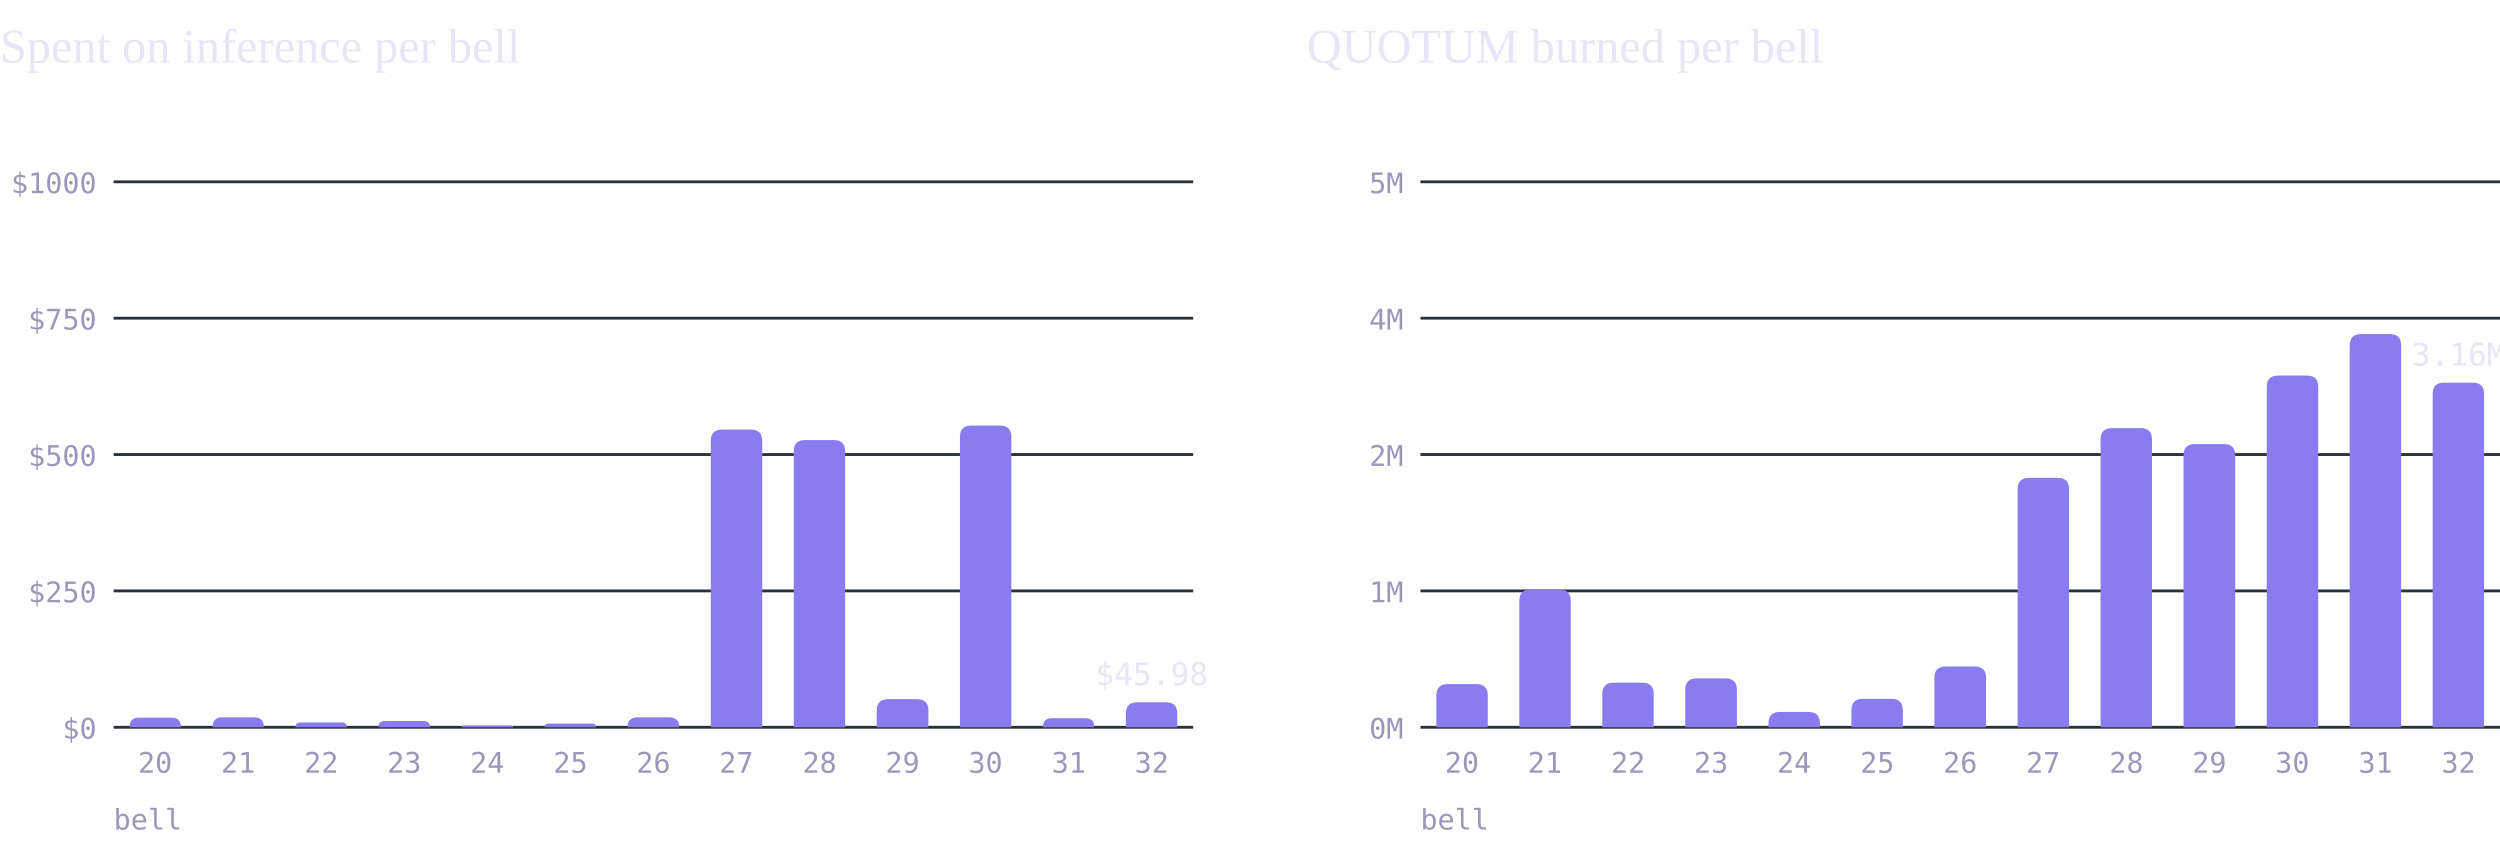
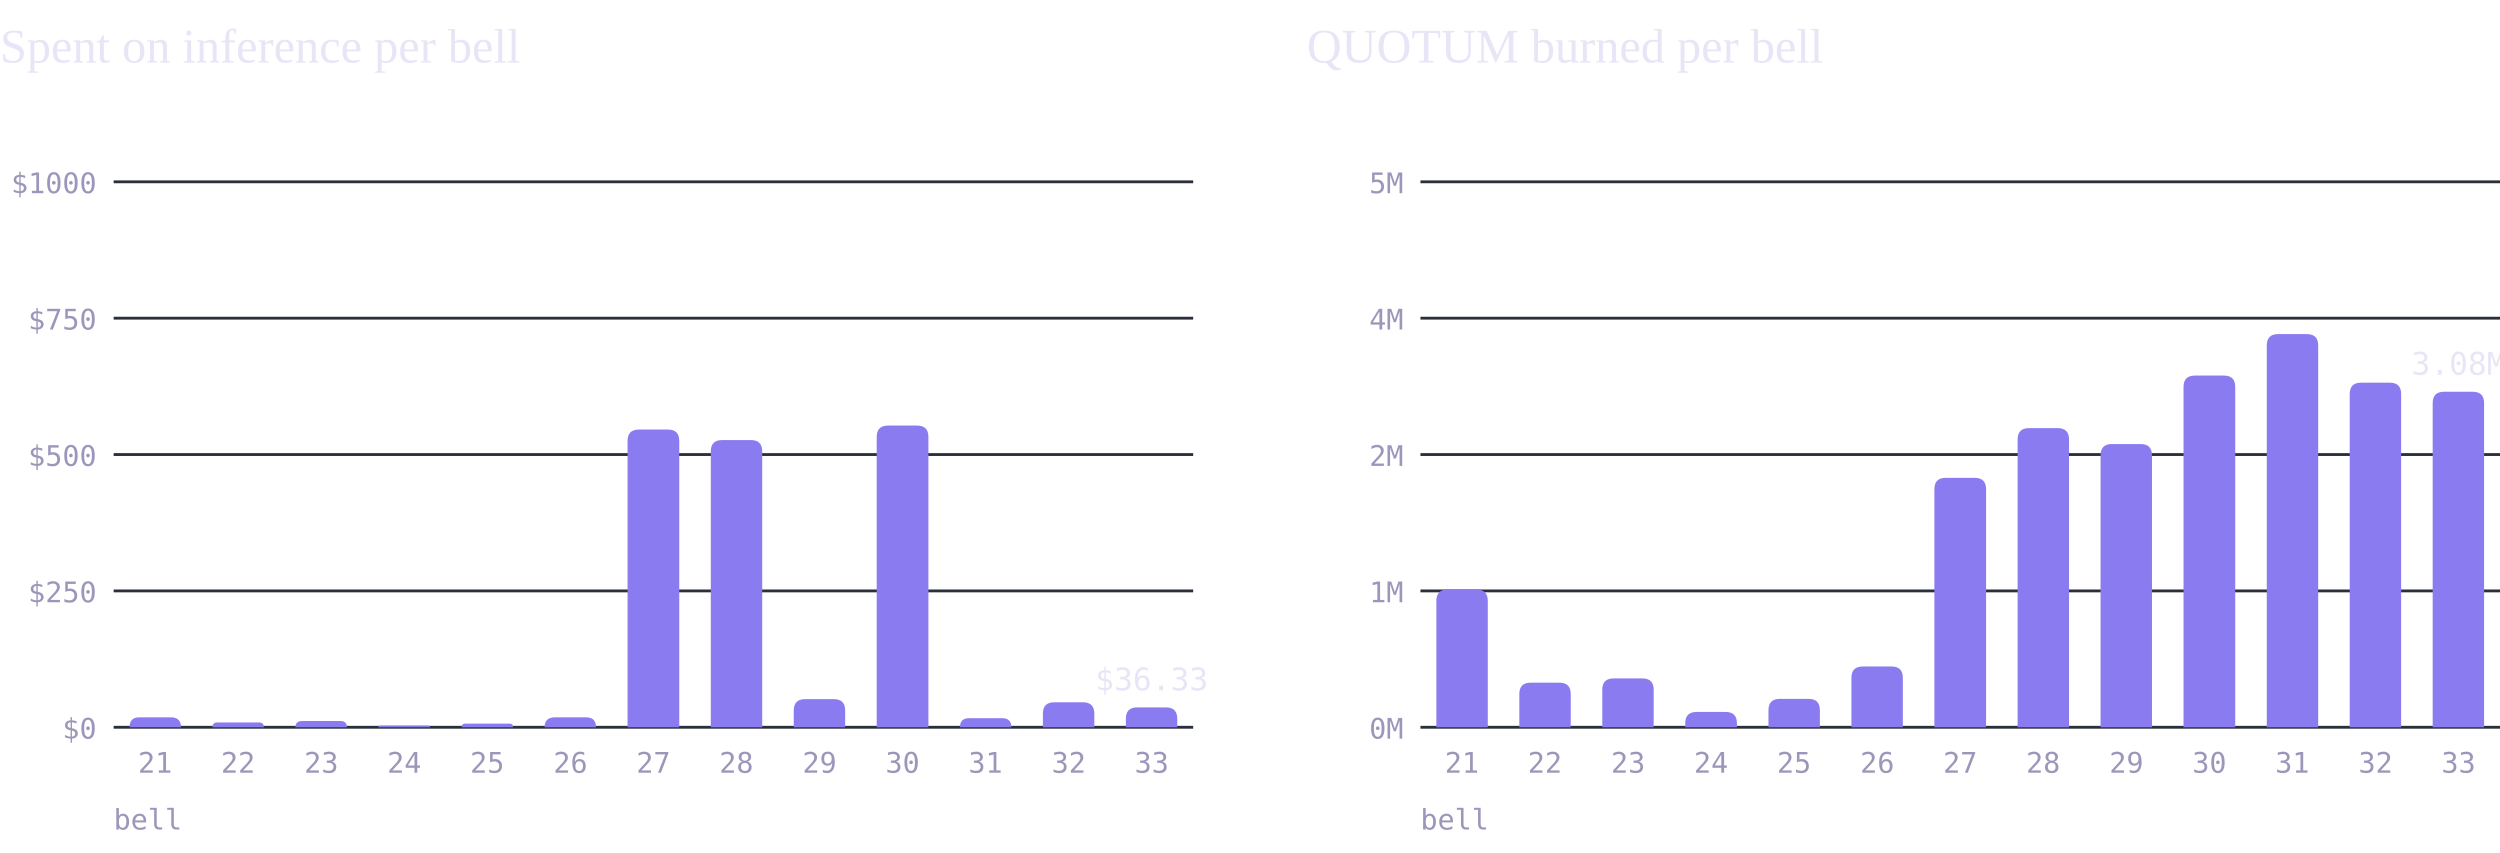
- <svg xmlns="http://www.w3.org/2000/svg" viewBox="0 0 880 300" width="880" height="300" role="img" aria-label="quotum bells 1 to 32: inference spent and QUOTUM burned per bell">
+ <svg xmlns="http://www.w3.org/2000/svg" viewBox="0 0 880 300" width="880" height="300" role="img" aria-label="quotum bells 1 to 33: inference spent and QUOTUM burned per bell">
  <text x="0" y="22" font-family="Georgia,'Times New Roman',serif" font-size="17" fill="#e8e5f7">Spent on inference per bell</text>
  <line x1="40" x2="420" y1="256.0" y2="256.0" stroke="#2a2f3a" stroke-width="1" />
  <text x="34" y="260.0" text-anchor="end" font-family="ui-monospace,SFMono-Regular,Menlo,monospace" font-size="10" fill="#9c97ba">$0</text>
  <line x1="40" x2="420" y1="208.0" y2="208.0" stroke="#2a2f3a" stroke-width="1" />
  <text x="34" y="212.0" text-anchor="end" font-family="ui-monospace,SFMono-Regular,Menlo,monospace" font-size="10" fill="#9c97ba">$250</text>
  <line x1="40" x2="420" y1="160.0" y2="160.0" stroke="#2a2f3a" stroke-width="1" />
  <text x="34" y="164.0" text-anchor="end" font-family="ui-monospace,SFMono-Regular,Menlo,monospace" font-size="10" fill="#9c97ba">$500</text>
  <line x1="40" x2="420" y1="112.0" y2="112.0" stroke="#2a2f3a" stroke-width="1" />
  <text x="34" y="116.0" text-anchor="end" font-family="ui-monospace,SFMono-Regular,Menlo,monospace" font-size="10" fill="#9c97ba">$750</text>
  <line x1="40" x2="420" y1="64.0" y2="64.0" stroke="#2a2f3a" stroke-width="1" />
  <text x="34" y="68.0" text-anchor="end" font-family="ui-monospace,SFMono-Regular,Menlo,monospace" font-size="10" fill="#9c97ba">$1000</text>
-   <path d="M45.6,256.0 V256.0 Q45.6,252.6 48.9,252.6 H60.3 Q63.7,252.6 63.7,256.0 V256.0 Z" fill="#8a7cf0" />
-   <text x="54.6" y="272" text-anchor="middle" font-family="ui-monospace,SFMono-Regular,Menlo,monospace" font-size="10" fill="#9c97ba">20</text>
-   <path d="M74.8,256.0 V256.0 Q74.8,252.5 78.3,252.5 H89.4 Q92.9,252.5 92.9,256.0 V256.0 Z" fill="#8a7cf0" />
-   <text x="83.8" y="272" text-anchor="middle" font-family="ui-monospace,SFMono-Regular,Menlo,monospace" font-size="10" fill="#9c97ba">21</text>
-   <path d="M104.0,256.0 V256.0 Q104.0,254.3 105.8,254.3 H120.4 Q122.1,254.3 122.1,256.0 V256.0 Z" fill="#8a7cf0" />
-   <text x="113.1" y="272" text-anchor="middle" font-family="ui-monospace,SFMono-Regular,Menlo,monospace" font-size="10" fill="#9c97ba">22</text>
-   <path d="M133.2,256.0 V256.0 Q133.2,253.8 135.5,253.8 H149.1 Q151.4,253.8 151.4,256.0 V256.0 Z" fill="#8a7cf0" />
-   <text x="142.3" y="272" text-anchor="middle" font-family="ui-monospace,SFMono-Regular,Menlo,monospace" font-size="10" fill="#9c97ba">23</text>
-   <path d="M162.5,256.0 V256.0 Q162.5,255.4 163.1,255.4 H180.0 Q180.6,255.4 180.6,256.0 V256.0 Z" fill="#8a7cf0" />
-   <text x="171.5" y="272" text-anchor="middle" font-family="ui-monospace,SFMono-Regular,Menlo,monospace" font-size="10" fill="#9c97ba">24</text>
-   <path d="M191.7,256.0 V256.0 Q191.7,254.7 193.0,254.7 H208.5 Q209.8,254.7 209.8,256.0 V256.0 Z" fill="#8a7cf0" />
-   <text x="200.8" y="272" text-anchor="middle" font-family="ui-monospace,SFMono-Regular,Menlo,monospace" font-size="10" fill="#9c97ba">25</text>
-   <path d="M220.9,256.0 V256.0 Q220.9,252.5 224.5,252.5 H235.5 Q239.1,252.5 239.1,256.0 V256.0 Z" fill="#8a7cf0" />
-   <text x="230.0" y="272" text-anchor="middle" font-family="ui-monospace,SFMono-Regular,Menlo,monospace" font-size="10" fill="#9c97ba">26</text>
-   <path d="M250.2,256.0 V155.2 Q250.2,151.2 254.2,151.2 H264.3 Q268.3,151.2 268.3,155.2 V256.0 Z" fill="#8a7cf0" />
-   <text x="259.2" y="272" text-anchor="middle" font-family="ui-monospace,SFMono-Regular,Menlo,monospace" font-size="10" fill="#9c97ba">27</text>
-   <path d="M279.4,256.0 V158.9 Q279.4,154.9 283.4,154.9 H293.5 Q297.5,154.9 297.5,158.9 V256.0 Z" fill="#8a7cf0" />
-   <text x="288.5" y="272" text-anchor="middle" font-family="ui-monospace,SFMono-Regular,Menlo,monospace" font-size="10" fill="#9c97ba">28</text>
-   <path d="M308.6,256.0 V250.1 Q308.6,246.1 312.6,246.1 H322.8 Q326.8,246.1 326.8,250.1 V256.0 Z" fill="#8a7cf0" />
-   <text x="317.7" y="272" text-anchor="middle" font-family="ui-monospace,SFMono-Regular,Menlo,monospace" font-size="10" fill="#9c97ba">29</text>
-   <path d="M337.9,256.0 V153.8 Q337.9,149.8 341.9,149.8 H352.0 Q356.0,149.8 356.0,153.8 V256.0 Z" fill="#8a7cf0" />
-   <text x="346.9" y="272" text-anchor="middle" font-family="ui-monospace,SFMono-Regular,Menlo,monospace" font-size="10" fill="#9c97ba">30</text>
-   <path d="M367.1,256.0 V256.0 Q367.1,252.8 370.3,252.8 H382.0 Q385.2,252.8 385.2,256.0 V256.0 Z" fill="#8a7cf0" />
-   <text x="376.2" y="272" text-anchor="middle" font-family="ui-monospace,SFMono-Regular,Menlo,monospace" font-size="10" fill="#9c97ba">31</text>
-   <path d="M396.3,256.0 V251.2 Q396.3,247.2 400.3,247.2 H410.4 Q414.4,247.2 414.4,251.2 V256.0 Z" fill="#8a7cf0" />
-   <text x="405.4" y="272" text-anchor="middle" font-family="ui-monospace,SFMono-Regular,Menlo,monospace" font-size="10" fill="#9c97ba">32</text>
-   <text x="405.4" y="241.2" text-anchor="middle" font-family="ui-monospace,SFMono-Regular,Menlo,monospace" font-size="11" fill="#e8e5f7">$45.98</text>
+   <path d="M45.6,256.0 V256.0 Q45.6,252.5 49.0,252.5 H60.2 Q63.7,252.5 63.7,256.0 V256.0 Z" fill="#8a7cf0" />
+   <text x="54.6" y="272" text-anchor="middle" font-family="ui-monospace,SFMono-Regular,Menlo,monospace" font-size="10" fill="#9c97ba">21</text>
+   <path d="M74.8,256.0 V256.0 Q74.8,254.3 76.5,254.3 H91.2 Q92.9,254.3 92.9,256.0 V256.0 Z" fill="#8a7cf0" />
+   <text x="83.8" y="272" text-anchor="middle" font-family="ui-monospace,SFMono-Regular,Menlo,monospace" font-size="10" fill="#9c97ba">22</text>
+   <path d="M104.0,256.0 V256.0 Q104.0,253.8 106.3,253.8 H119.9 Q122.1,253.8 122.1,256.0 V256.0 Z" fill="#8a7cf0" />
+   <text x="113.1" y="272" text-anchor="middle" font-family="ui-monospace,SFMono-Regular,Menlo,monospace" font-size="10" fill="#9c97ba">23</text>
+   <path d="M133.2,256.0 V256.0 Q133.2,255.4 133.9,255.4 H150.7 Q151.4,255.4 151.4,256.0 V256.0 Z" fill="#8a7cf0" />
+   <text x="142.3" y="272" text-anchor="middle" font-family="ui-monospace,SFMono-Regular,Menlo,monospace" font-size="10" fill="#9c97ba">24</text>
+   <path d="M162.5,256.0 V256.0 Q162.5,254.7 163.8,254.7 H179.3 Q180.6,254.7 180.6,256.0 V256.0 Z" fill="#8a7cf0" />
+   <text x="171.5" y="272" text-anchor="middle" font-family="ui-monospace,SFMono-Regular,Menlo,monospace" font-size="10" fill="#9c97ba">25</text>
+   <path d="M191.7,256.0 V256.0 Q191.7,252.5 195.3,252.5 H206.3 Q209.8,252.5 209.8,256.0 V256.0 Z" fill="#8a7cf0" />
+   <text x="200.8" y="272" text-anchor="middle" font-family="ui-monospace,SFMono-Regular,Menlo,monospace" font-size="10" fill="#9c97ba">26</text>
+   <path d="M220.9,256.0 V155.2 Q220.9,151.2 224.9,151.2 H235.1 Q239.1,151.2 239.1,155.2 V256.0 Z" fill="#8a7cf0" />
+   <text x="230.0" y="272" text-anchor="middle" font-family="ui-monospace,SFMono-Regular,Menlo,monospace" font-size="10" fill="#9c97ba">27</text>
+   <path d="M250.2,256.0 V158.9 Q250.2,154.9 254.2,154.9 H264.3 Q268.3,154.9 268.3,158.9 V256.0 Z" fill="#8a7cf0" />
+   <text x="259.2" y="272" text-anchor="middle" font-family="ui-monospace,SFMono-Regular,Menlo,monospace" font-size="10" fill="#9c97ba">28</text>
+   <path d="M279.4,256.0 V250.1 Q279.4,246.1 283.4,246.1 H293.5 Q297.5,246.1 297.5,250.1 V256.0 Z" fill="#8a7cf0" />
+   <text x="288.5" y="272" text-anchor="middle" font-family="ui-monospace,SFMono-Regular,Menlo,monospace" font-size="10" fill="#9c97ba">29</text>
+   <path d="M308.6,256.0 V153.8 Q308.6,149.8 312.6,149.8 H322.8 Q326.8,149.8 326.8,153.8 V256.0 Z" fill="#8a7cf0" />
+   <text x="317.7" y="272" text-anchor="middle" font-family="ui-monospace,SFMono-Regular,Menlo,monospace" font-size="10" fill="#9c97ba">30</text>
+   <path d="M337.9,256.0 V256.0 Q337.9,252.8 341.1,252.8 H352.8 Q356.0,252.8 356.0,256.0 V256.0 Z" fill="#8a7cf0" />
+   <text x="346.9" y="272" text-anchor="middle" font-family="ui-monospace,SFMono-Regular,Menlo,monospace" font-size="10" fill="#9c97ba">31</text>
+   <path d="M367.1,256.0 V251.2 Q367.1,247.2 371.1,247.2 H381.2 Q385.2,247.2 385.2,251.2 V256.0 Z" fill="#8a7cf0" />
+   <text x="376.2" y="272" text-anchor="middle" font-family="ui-monospace,SFMono-Regular,Menlo,monospace" font-size="10" fill="#9c97ba">32</text>
+   <path d="M396.3,256.0 V253.0 Q396.3,249.0 400.3,249.0 H410.4 Q414.4,249.0 414.4,253.0 V256.0 Z" fill="#8a7cf0" />
+   <text x="405.4" y="272" text-anchor="middle" font-family="ui-monospace,SFMono-Regular,Menlo,monospace" font-size="10" fill="#9c97ba">33</text>
+   <text x="405.4" y="243.0" text-anchor="middle" font-family="ui-monospace,SFMono-Regular,Menlo,monospace" font-size="11" fill="#e8e5f7">$36.33</text>
  <text x="40" y="292" font-family="ui-monospace,SFMono-Regular,Menlo,monospace" font-size="10" fill="#9c97ba">bell</text>
  <text x="460" y="22" font-family="Georgia,'Times New Roman',serif" font-size="17" fill="#e8e5f7">QUOTUM burned per bell</text>
  <line x1="500" x2="880" y1="256.0" y2="256.0" stroke="#2a2f3a" stroke-width="1" />
  <text x="494" y="260.0" text-anchor="end" font-family="ui-monospace,SFMono-Regular,Menlo,monospace" font-size="10" fill="#9c97ba">0M</text>
  <line x1="500" x2="880" y1="208.0" y2="208.0" stroke="#2a2f3a" stroke-width="1" />
  <text x="494" y="212.0" text-anchor="end" font-family="ui-monospace,SFMono-Regular,Menlo,monospace" font-size="10" fill="#9c97ba">1M</text>
  <line x1="500" x2="880" y1="160.0" y2="160.0" stroke="#2a2f3a" stroke-width="1" />
  <text x="494" y="164.0" text-anchor="end" font-family="ui-monospace,SFMono-Regular,Menlo,monospace" font-size="10" fill="#9c97ba">2M</text>
  <line x1="500" x2="880" y1="112.0" y2="112.0" stroke="#2a2f3a" stroke-width="1" />
  <text x="494" y="116.0" text-anchor="end" font-family="ui-monospace,SFMono-Regular,Menlo,monospace" font-size="10" fill="#9c97ba">4M</text>
  <line x1="500" x2="880" y1="64.0" y2="64.0" stroke="#2a2f3a" stroke-width="1" />
  <text x="494" y="68.0" text-anchor="end" font-family="ui-monospace,SFMono-Regular,Menlo,monospace" font-size="10" fill="#9c97ba">5M</text>
-   <path d="M505.6,256.0 V244.8 Q505.6,240.8 509.6,240.8 H519.7 Q523.7,240.8 523.7,244.8 V256.0 Z" fill="#8a7cf0" />
-   <text x="514.6" y="272" text-anchor="middle" font-family="ui-monospace,SFMono-Regular,Menlo,monospace" font-size="10" fill="#9c97ba">20</text>
-   <path d="M534.8,256.0 V211.5 Q534.8,207.5 538.8,207.5 H548.9 Q552.9,207.5 552.9,211.5 V256.0 Z" fill="#8a7cf0" />
-   <text x="543.8" y="272" text-anchor="middle" font-family="ui-monospace,SFMono-Regular,Menlo,monospace" font-size="10" fill="#9c97ba">21</text>
-   <path d="M564.0,256.0 V244.3 Q564.0,240.3 568.0,240.3 H578.1 Q582.1,240.3 582.1,244.3 V256.0 Z" fill="#8a7cf0" />
-   <text x="573.1" y="272" text-anchor="middle" font-family="ui-monospace,SFMono-Regular,Menlo,monospace" font-size="10" fill="#9c97ba">22</text>
-   <path d="M593.2,256.0 V242.8 Q593.2,238.8 597.2,238.8 H607.4 Q611.4,238.8 611.4,242.8 V256.0 Z" fill="#8a7cf0" />
-   <text x="602.3" y="272" text-anchor="middle" font-family="ui-monospace,SFMono-Regular,Menlo,monospace" font-size="10" fill="#9c97ba">23</text>
-   <path d="M622.5,256.0 V254.6 Q622.5,250.6 626.5,250.6 H636.6 Q640.6,250.6 640.6,254.6 V256.0 Z" fill="#8a7cf0" />
-   <text x="631.5" y="272" text-anchor="middle" font-family="ui-monospace,SFMono-Regular,Menlo,monospace" font-size="10" fill="#9c97ba">24</text>
-   <path d="M651.7,256.0 V250.0 Q651.7,246.0 655.7,246.0 H665.8 Q669.8,246.0 669.8,250.0 V256.0 Z" fill="#8a7cf0" />
-   <text x="660.8" y="272" text-anchor="middle" font-family="ui-monospace,SFMono-Regular,Menlo,monospace" font-size="10" fill="#9c97ba">25</text>
-   <path d="M680.9,256.0 V238.6 Q680.9,234.6 684.9,234.6 H695.1 Q699.1,234.6 699.1,238.6 V256.0 Z" fill="#8a7cf0" />
-   <text x="690.0" y="272" text-anchor="middle" font-family="ui-monospace,SFMono-Regular,Menlo,monospace" font-size="10" fill="#9c97ba">26</text>
-   <path d="M710.2,256.0 V172.2 Q710.2,168.2 714.2,168.2 H724.3 Q728.3,168.2 728.3,172.2 V256.0 Z" fill="#8a7cf0" />
-   <text x="719.2" y="272" text-anchor="middle" font-family="ui-monospace,SFMono-Regular,Menlo,monospace" font-size="10" fill="#9c97ba">27</text>
-   <path d="M739.4,256.0 V154.7 Q739.4,150.7 743.4,150.7 H753.5 Q757.5,150.7 757.5,154.7 V256.0 Z" fill="#8a7cf0" />
-   <text x="748.5" y="272" text-anchor="middle" font-family="ui-monospace,SFMono-Regular,Menlo,monospace" font-size="10" fill="#9c97ba">28</text>
-   <path d="M768.6,256.0 V160.3 Q768.6,156.3 772.6,156.3 H782.8 Q786.8,156.3 786.8,160.3 V256.0 Z" fill="#8a7cf0" />
-   <text x="777.7" y="272" text-anchor="middle" font-family="ui-monospace,SFMono-Regular,Menlo,monospace" font-size="10" fill="#9c97ba">29</text>
-   <path d="M797.9,256.0 V136.2 Q797.9,132.2 801.9,132.2 H812.0 Q816.0,132.2 816.0,136.2 V256.0 Z" fill="#8a7cf0" />
-   <text x="806.9" y="272" text-anchor="middle" font-family="ui-monospace,SFMono-Regular,Menlo,monospace" font-size="10" fill="#9c97ba">30</text>
-   <path d="M827.1,256.0 V121.6 Q827.1,117.6 831.1,117.6 H841.2 Q845.2,117.6 845.2,121.6 V256.0 Z" fill="#8a7cf0" />
-   <text x="836.2" y="272" text-anchor="middle" font-family="ui-monospace,SFMono-Regular,Menlo,monospace" font-size="10" fill="#9c97ba">31</text>
-   <path d="M856.3,256.0 V138.7 Q856.3,134.7 860.3,134.7 H870.4 Q874.4,134.7 874.4,138.7 V256.0 Z" fill="#8a7cf0" />
-   <text x="865.4" y="272" text-anchor="middle" font-family="ui-monospace,SFMono-Regular,Menlo,monospace" font-size="10" fill="#9c97ba">32</text>
-   <text x="865.4" y="128.7" text-anchor="middle" font-family="ui-monospace,SFMono-Regular,Menlo,monospace" font-size="11" fill="#e8e5f7">3.16M</text>
+   <path d="M505.6,256.0 V211.5 Q505.6,207.5 509.6,207.5 H519.7 Q523.7,207.5 523.7,211.5 V256.0 Z" fill="#8a7cf0" />
+   <text x="514.6" y="272" text-anchor="middle" font-family="ui-monospace,SFMono-Regular,Menlo,monospace" font-size="10" fill="#9c97ba">21</text>
+   <path d="M534.8,256.0 V244.3 Q534.8,240.3 538.8,240.3 H548.9 Q552.9,240.3 552.9,244.3 V256.0 Z" fill="#8a7cf0" />
+   <text x="543.8" y="272" text-anchor="middle" font-family="ui-monospace,SFMono-Regular,Menlo,monospace" font-size="10" fill="#9c97ba">22</text>
+   <path d="M564.0,256.0 V242.8 Q564.0,238.8 568.0,238.8 H578.1 Q582.1,238.8 582.1,242.8 V256.0 Z" fill="#8a7cf0" />
+   <text x="573.1" y="272" text-anchor="middle" font-family="ui-monospace,SFMono-Regular,Menlo,monospace" font-size="10" fill="#9c97ba">23</text>
+   <path d="M593.2,256.0 V254.6 Q593.2,250.6 597.2,250.6 H607.4 Q611.4,250.6 611.4,254.6 V256.0 Z" fill="#8a7cf0" />
+   <text x="602.3" y="272" text-anchor="middle" font-family="ui-monospace,SFMono-Regular,Menlo,monospace" font-size="10" fill="#9c97ba">24</text>
+   <path d="M622.5,256.0 V250.0 Q622.5,246.0 626.5,246.0 H636.6 Q640.6,246.0 640.6,250.0 V256.0 Z" fill="#8a7cf0" />
+   <text x="631.5" y="272" text-anchor="middle" font-family="ui-monospace,SFMono-Regular,Menlo,monospace" font-size="10" fill="#9c97ba">25</text>
+   <path d="M651.7,256.0 V238.6 Q651.7,234.6 655.7,234.6 H665.8 Q669.8,234.6 669.8,238.6 V256.0 Z" fill="#8a7cf0" />
+   <text x="660.8" y="272" text-anchor="middle" font-family="ui-monospace,SFMono-Regular,Menlo,monospace" font-size="10" fill="#9c97ba">26</text>
+   <path d="M680.9,256.0 V172.2 Q680.9,168.2 684.9,168.2 H695.1 Q699.1,168.2 699.1,172.2 V256.0 Z" fill="#8a7cf0" />
+   <text x="690.0" y="272" text-anchor="middle" font-family="ui-monospace,SFMono-Regular,Menlo,monospace" font-size="10" fill="#9c97ba">27</text>
+   <path d="M710.2,256.0 V154.7 Q710.2,150.7 714.2,150.7 H724.3 Q728.3,150.7 728.3,154.7 V256.0 Z" fill="#8a7cf0" />
+   <text x="719.2" y="272" text-anchor="middle" font-family="ui-monospace,SFMono-Regular,Menlo,monospace" font-size="10" fill="#9c97ba">28</text>
+   <path d="M739.4,256.0 V160.3 Q739.4,156.3 743.4,156.3 H753.5 Q757.5,156.3 757.5,160.3 V256.0 Z" fill="#8a7cf0" />
+   <text x="748.5" y="272" text-anchor="middle" font-family="ui-monospace,SFMono-Regular,Menlo,monospace" font-size="10" fill="#9c97ba">29</text>
+   <path d="M768.6,256.0 V136.2 Q768.6,132.2 772.6,132.2 H782.8 Q786.8,132.2 786.8,136.2 V256.0 Z" fill="#8a7cf0" />
+   <text x="777.7" y="272" text-anchor="middle" font-family="ui-monospace,SFMono-Regular,Menlo,monospace" font-size="10" fill="#9c97ba">30</text>
+   <path d="M797.9,256.0 V121.6 Q797.9,117.6 801.9,117.6 H812.0 Q816.0,117.6 816.0,121.6 V256.0 Z" fill="#8a7cf0" />
+   <text x="806.9" y="272" text-anchor="middle" font-family="ui-monospace,SFMono-Regular,Menlo,monospace" font-size="10" fill="#9c97ba">31</text>
+   <path d="M827.1,256.0 V138.7 Q827.1,134.7 831.1,134.7 H841.2 Q845.2,134.7 845.2,138.7 V256.0 Z" fill="#8a7cf0" />
+   <text x="836.2" y="272" text-anchor="middle" font-family="ui-monospace,SFMono-Regular,Menlo,monospace" font-size="10" fill="#9c97ba">32</text>
+   <path d="M856.3,256.0 V141.9 Q856.3,137.9 860.3,137.9 H870.4 Q874.4,137.9 874.4,141.9 V256.0 Z" fill="#8a7cf0" />
+   <text x="865.4" y="272" text-anchor="middle" font-family="ui-monospace,SFMono-Regular,Menlo,monospace" font-size="10" fill="#9c97ba">33</text>
+   <text x="865.4" y="131.9" text-anchor="middle" font-family="ui-monospace,SFMono-Regular,Menlo,monospace" font-size="11" fill="#e8e5f7">3.08M</text>
  <text x="500" y="292" font-family="ui-monospace,SFMono-Regular,Menlo,monospace" font-size="10" fill="#9c97ba">bell</text>
</svg>
